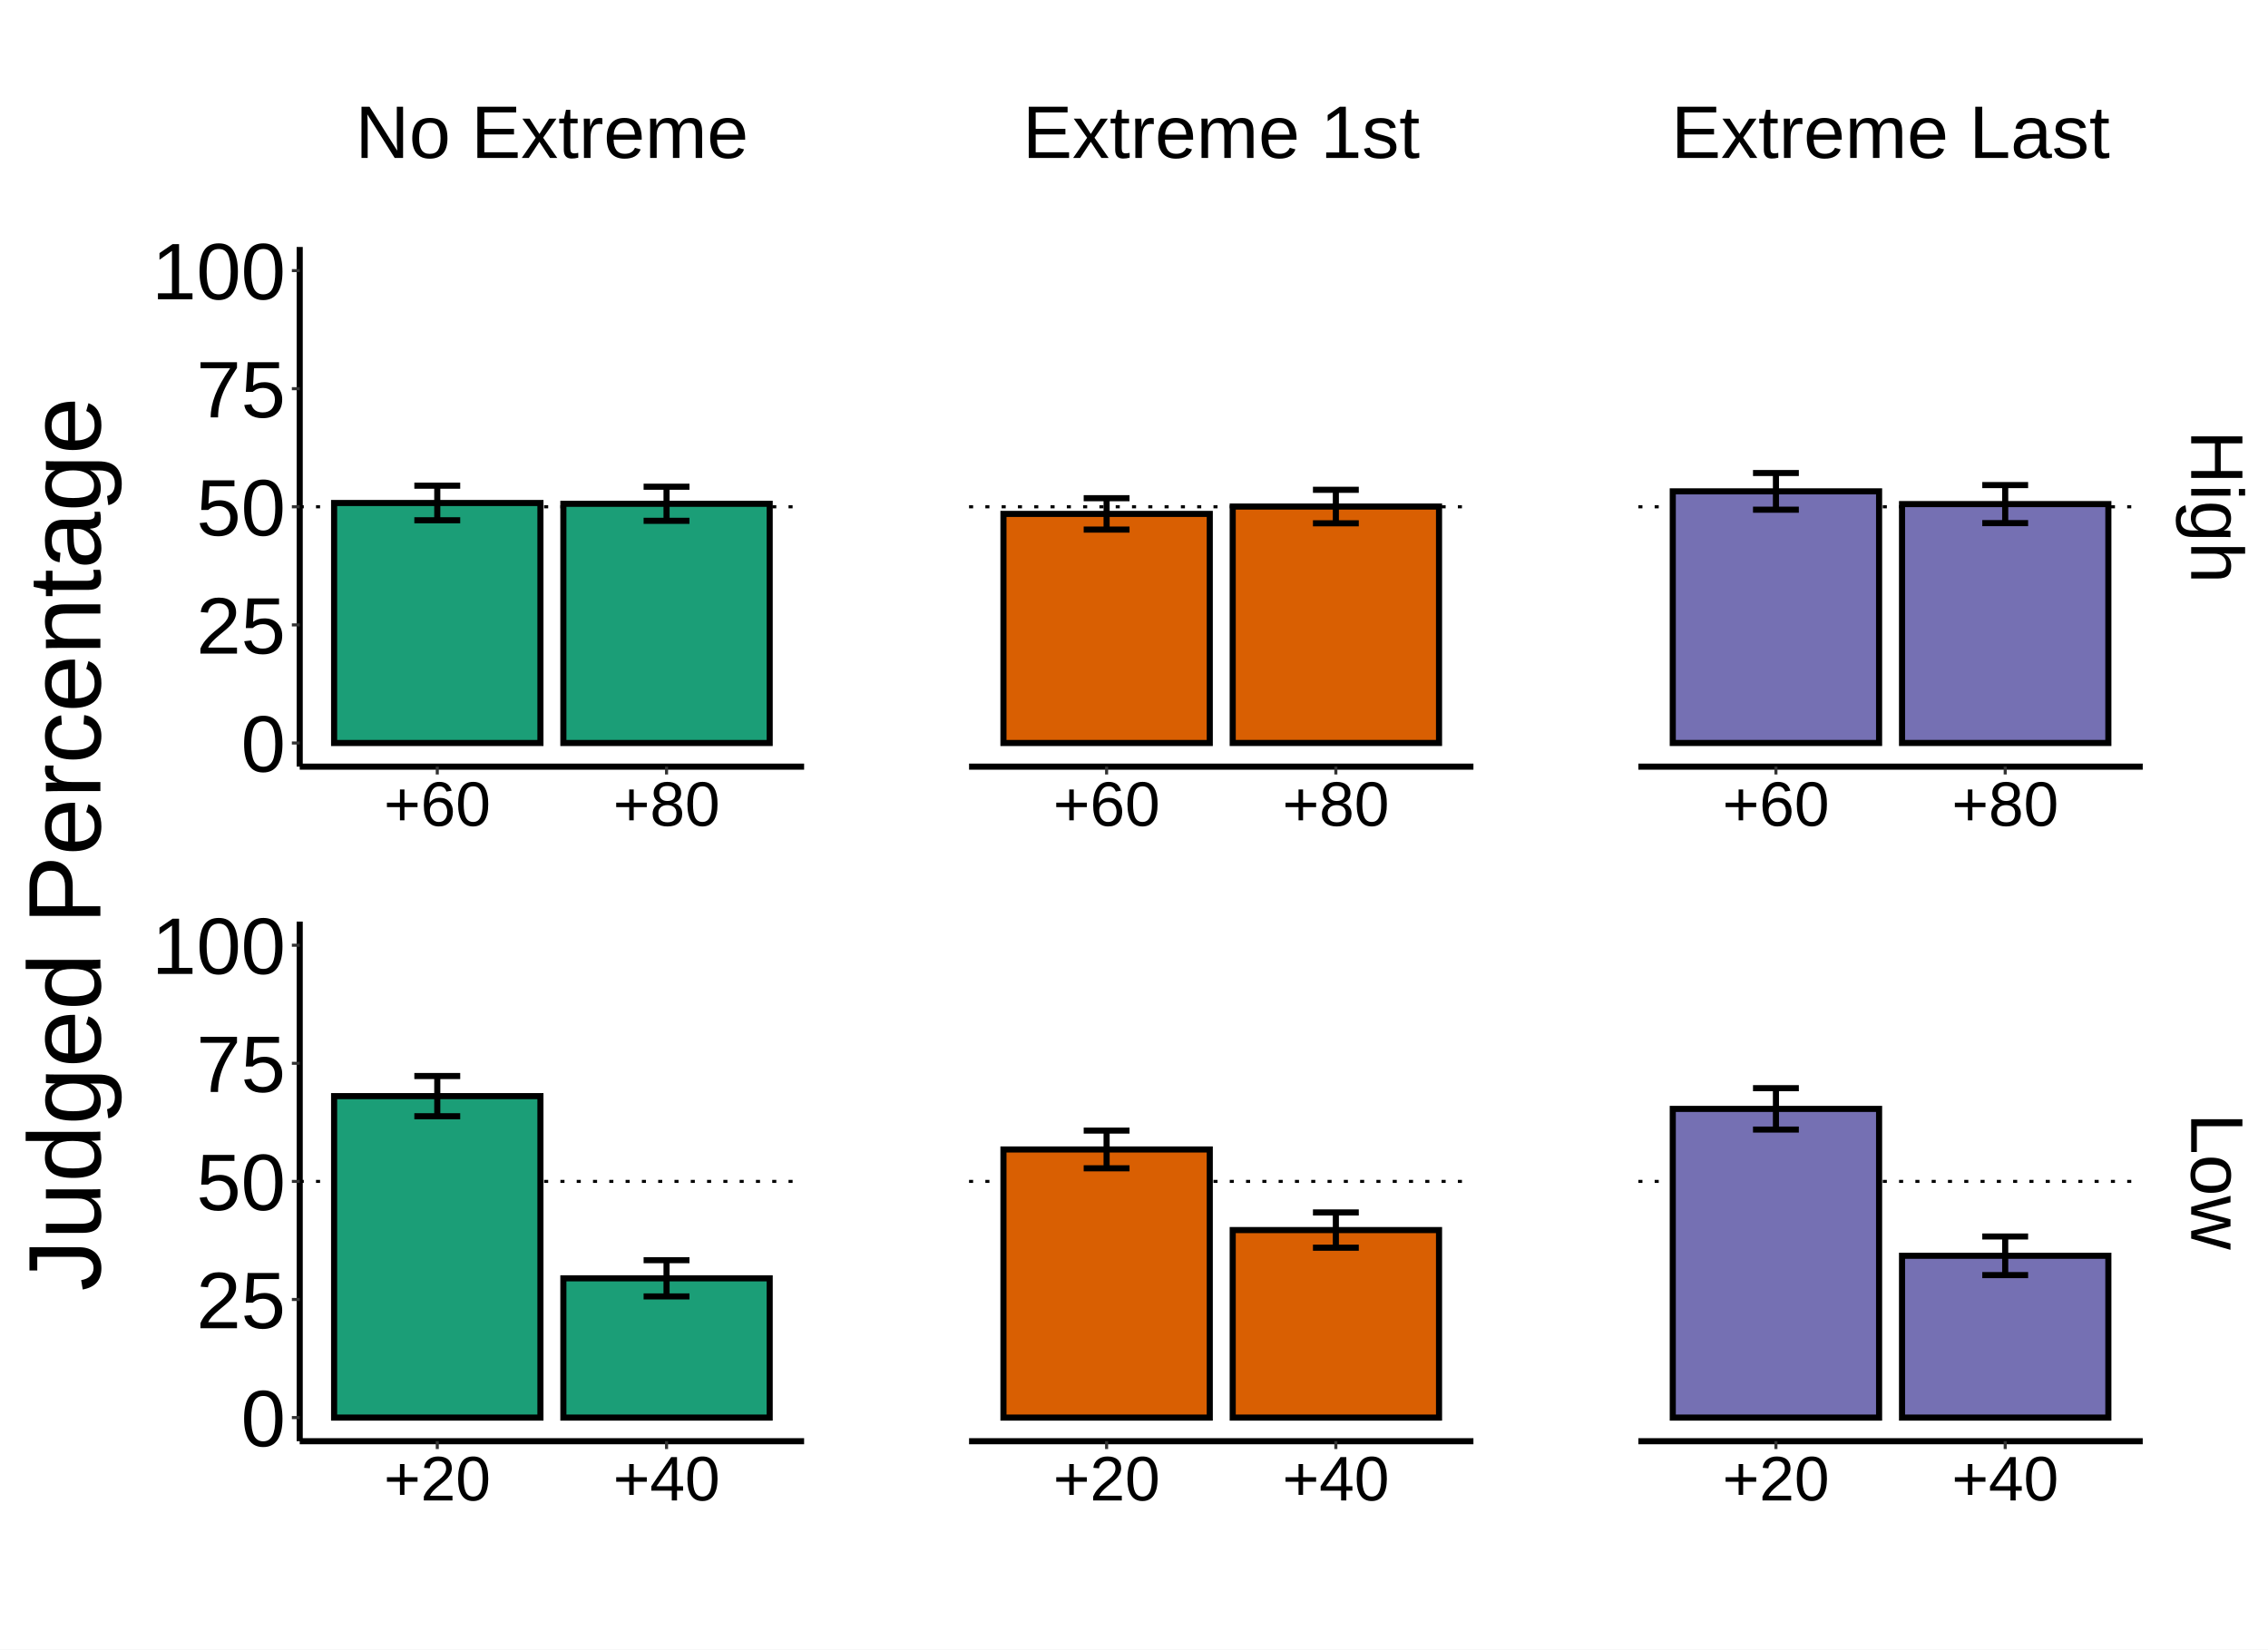
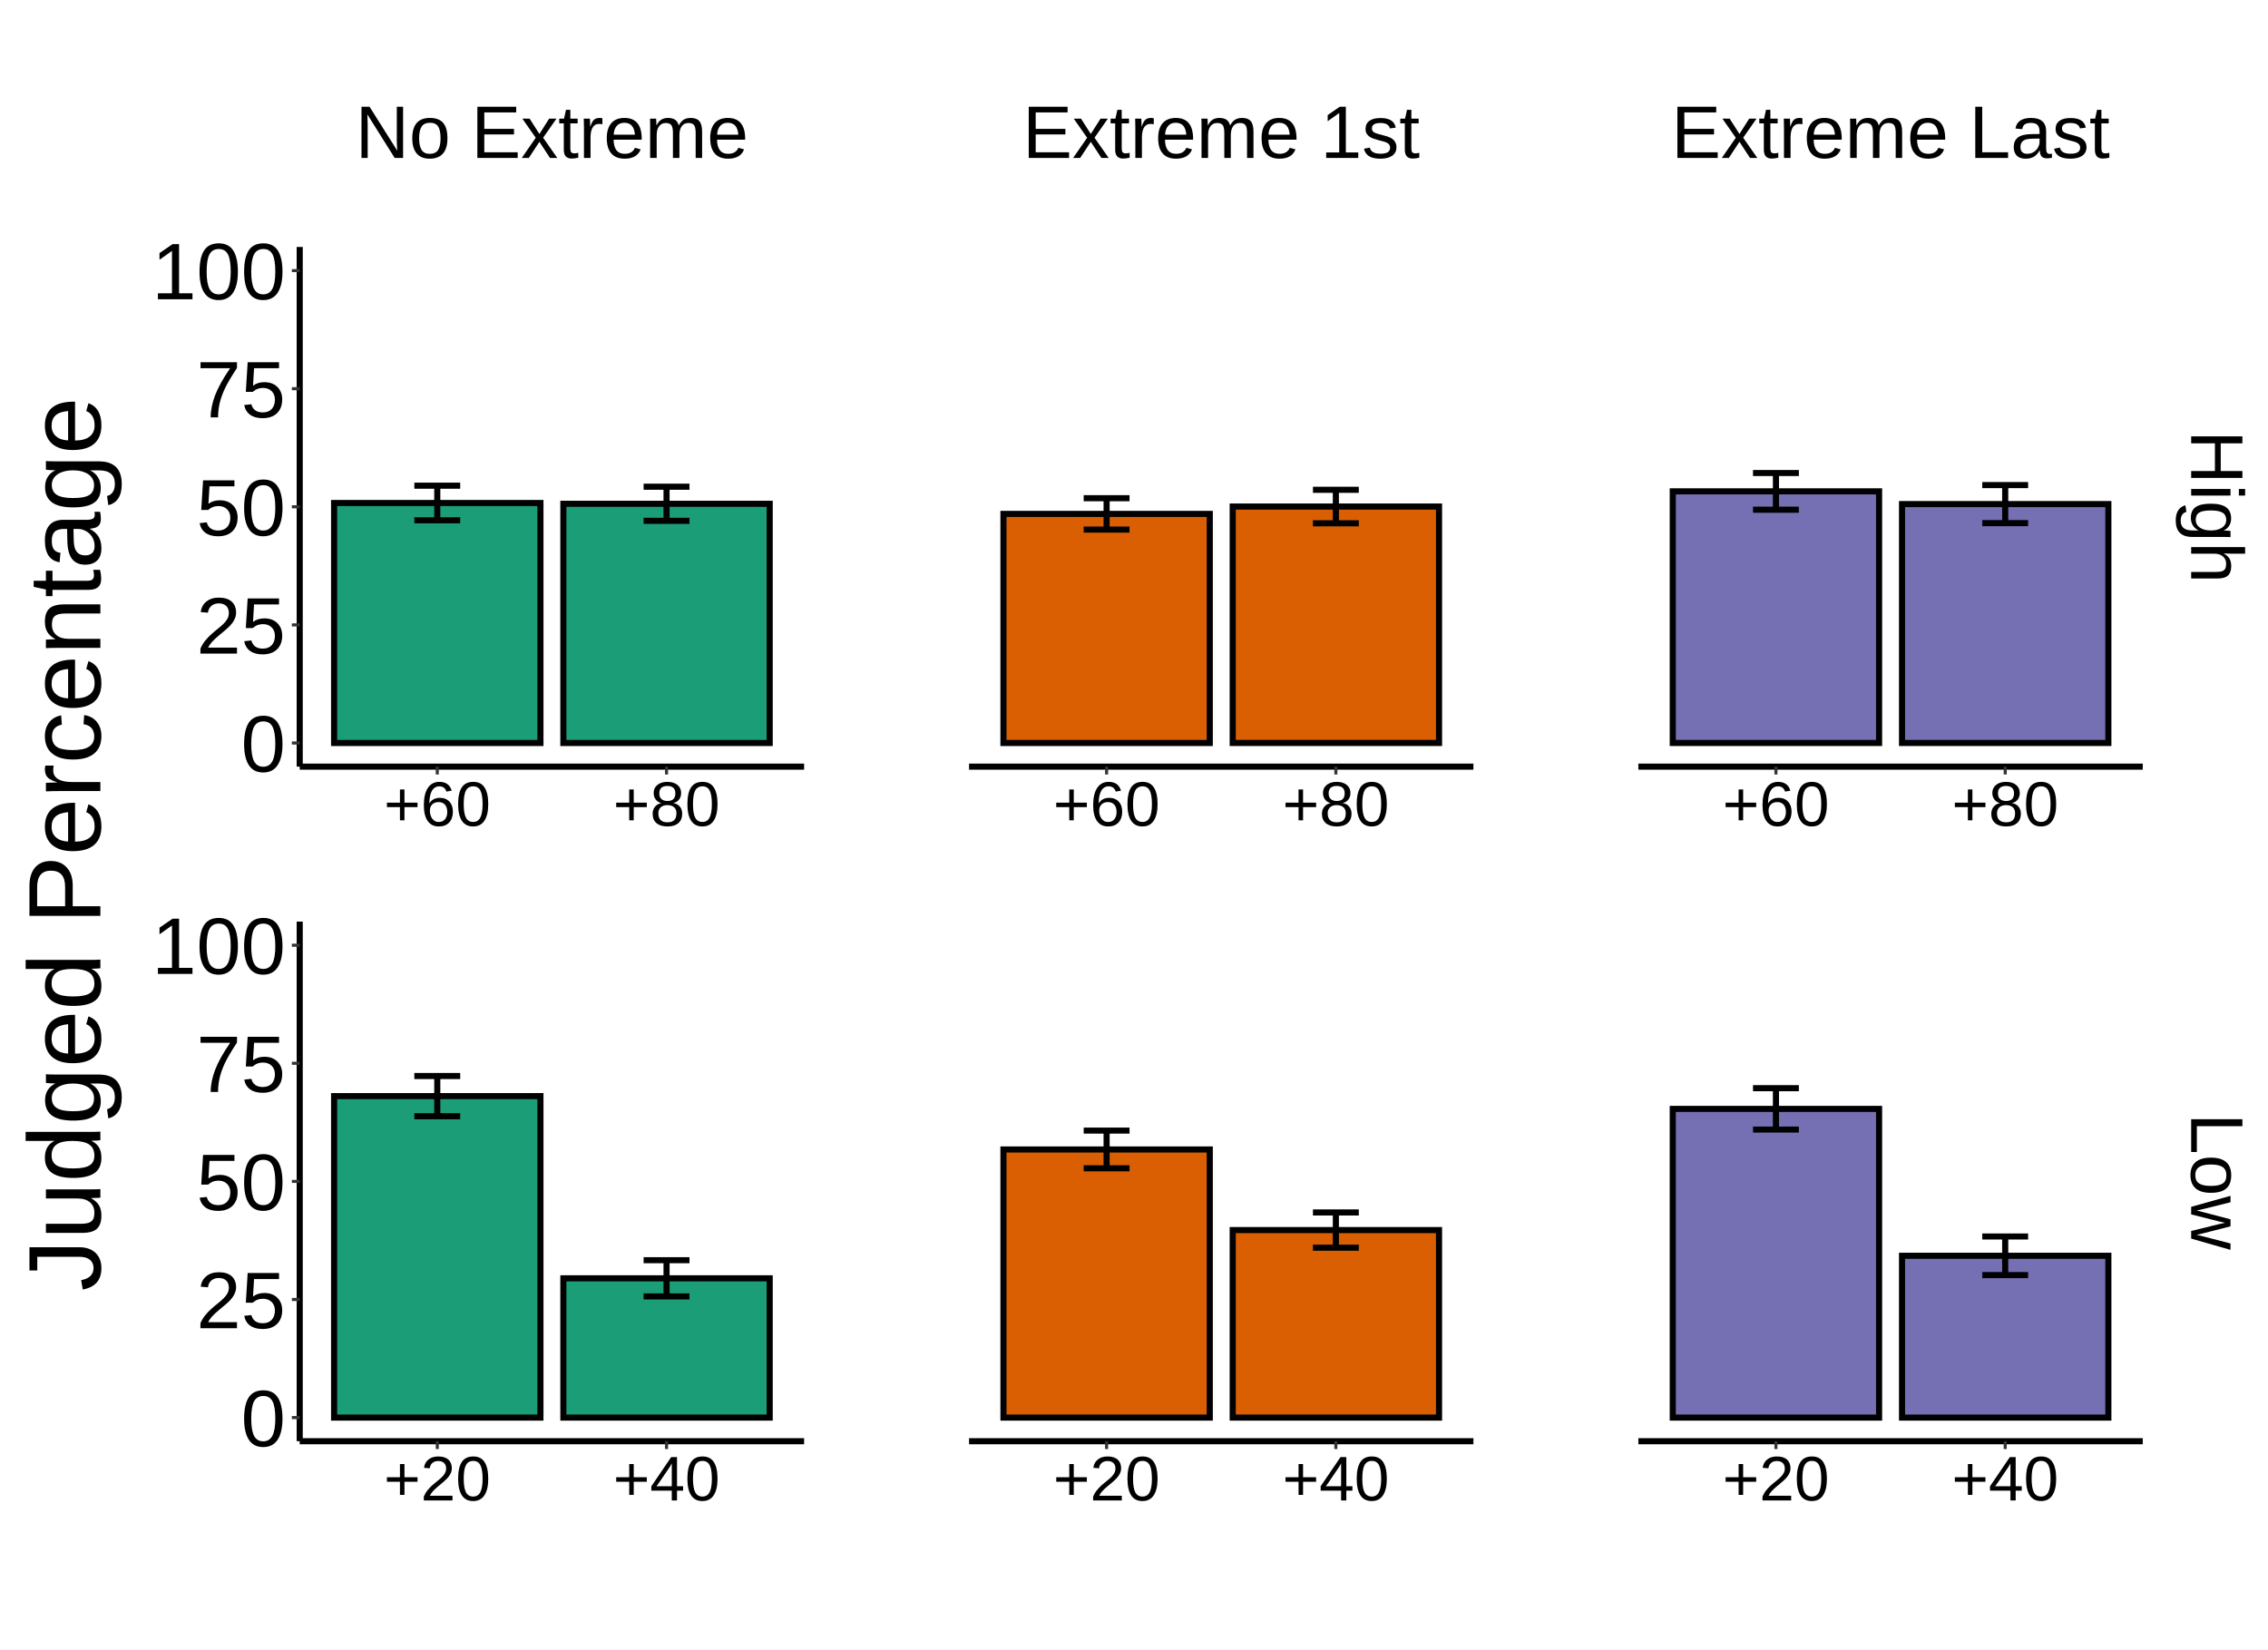
<svg xmlns="http://www.w3.org/2000/svg" class="svglite" width="792.00pt" height="576.00pt" viewBox="0 0 792.00 576.00">
  <defs>
    <style type="text/css">
    .svglite line, .svglite polyline, .svglite polygon, .svglite path, .svglite rect, .svglite circle {
      fill: none;
      stroke: #000000;
      stroke-linecap: round;
      stroke-linejoin: round;
      stroke-miterlimit: 10.00;
    }
    .svglite text {
      white-space: pre;
    }
  </style>
  </defs>
  <rect width="100%" height="100%" style="stroke: none; fill: #FFFFFF;" />
  <defs>
    <clipPath id="cpMC4wMHw3OTIuMDB8MC4wMHw1NzYuMDA=">
      <rect x="0.00" y="0.00" width="792.00" height="576.00" />
    </clipPath>
  </defs>
  <g clip-path="url(#cpMC4wMHw3OTIuMDB8MC4wMHw1NzYuMDA=)">
    <rect x="0.00" y="0.00" width="792.00" height="576.00" style="stroke-width: 1.07; stroke: #FFFFFF; fill: #FFFFFF;" />
  </g>
  <defs>
    <clipPath id="cpMTA0LjY2fDI4MC44MHw4Ni4yNnwyNjcuNzQ=">
      <rect x="104.66" y="86.26" width="176.13" height="181.48" />
    </clipPath>
  </defs>
  <g clip-path="url(#cpMTA0LjY2fDI4MC44MHw4Ni4yNnwyNjcuNzQ=)">
    <rect x="104.66" y="86.26" width="176.13" height="181.48" style="stroke-width: 1.07; stroke: none; fill: #FFFFFF;" />
-     <line x1="104.66" y1="177.00" x2="280.80" y2="177.00" style="stroke-width: 1.07; stroke-dasharray: 1.42,4.27; stroke-linecap: butt;" />
    <rect x="116.67" y="175.67" width="72.05" height="83.82" style="stroke-width: 2.13; stroke-linecap: butt; stroke-linejoin: miter; fill: #1B9E77;" />
    <rect x="196.73" y="175.95" width="72.05" height="83.54" style="stroke-width: 2.13; stroke-linecap: butt; stroke-linejoin: miter; fill: #1B9E77;" />
    <polyline points="144.69,169.62 160.71,169.62 " style="stroke-width: 2.13; stroke-linecap: butt;" />
    <polyline points="152.70,169.62 152.70,181.71 " style="stroke-width: 2.13; stroke-linecap: butt;" />
    <polyline points="144.69,181.71 160.71,181.71 " style="stroke-width: 2.13; stroke-linecap: butt;" />
    <polyline points="224.75,169.99 240.77,169.99 " style="stroke-width: 2.13; stroke-linecap: butt;" />
    <polyline points="232.76,169.99 232.76,181.90 " style="stroke-width: 2.13; stroke-linecap: butt;" />
    <polyline points="224.75,181.90 240.77,181.90 " style="stroke-width: 2.13; stroke-linecap: butt;" />
  </g>
  <g clip-path="url(#cpMC4wMHw3OTIuMDB8MC4wMHw1NzYuMDA=)">
</g>
  <defs>
    <clipPath id="cpMzM4LjQwfDUxNC41M3w4Ni4yNnwyNjcuNzQ=">
      <rect x="338.40" y="86.26" width="176.13" height="181.48" />
    </clipPath>
  </defs>
  <g clip-path="url(#cpMzM4LjQwfDUxNC41M3w4Ni4yNnwyNjcuNzQ=)">
    <rect x="338.40" y="86.26" width="176.13" height="181.48" style="stroke-width: 1.07; stroke: none; fill: #FFFFFF;" />
-     <line x1="338.40" y1="177.00" x2="514.53" y2="177.00" style="stroke-width: 1.07; stroke-dasharray: 1.42,4.27; stroke-linecap: butt;" />
    <rect x="350.41" y="179.48" width="72.05" height="80.01" style="stroke-width: 2.13; stroke-linecap: butt; stroke-linejoin: miter; fill: #D95F02;" />
    <rect x="430.47" y="176.91" width="72.05" height="82.57" style="stroke-width: 2.13; stroke-linecap: butt; stroke-linejoin: miter; fill: #D95F02;" />
    <polyline points="378.43,174.00 394.44,174.00 " style="stroke-width: 2.13; stroke-linecap: butt;" />
    <polyline points="386.43,174.00 386.43,184.95 " style="stroke-width: 2.13; stroke-linecap: butt;" />
    <polyline points="378.43,184.95 394.44,184.95 " style="stroke-width: 2.13; stroke-linecap: butt;" />
    <polyline points="458.49,171.06 474.50,171.06 " style="stroke-width: 2.13; stroke-linecap: butt;" />
    <polyline points="466.49,171.06 466.49,182.77 " style="stroke-width: 2.13; stroke-linecap: butt;" />
    <polyline points="458.49,182.77 474.50,182.77 " style="stroke-width: 2.13; stroke-linecap: butt;" />
  </g>
  <g clip-path="url(#cpMC4wMHw3OTIuMDB8MC4wMHw1NzYuMDA=)">
</g>
  <defs>
    <clipPath id="cpNTcyLjEzfDc0OC4yNnw4Ni4yNnwyNjcuNzQ=">
      <rect x="572.13" y="86.26" width="176.13" height="181.48" />
    </clipPath>
  </defs>
  <g clip-path="url(#cpNTcyLjEzfDc0OC4yNnw4Ni4yNnwyNjcuNzQ=)">
    <rect x="572.13" y="86.26" width="176.13" height="181.48" style="stroke-width: 1.07; stroke: none; fill: #FFFFFF;" />
-     <line x1="572.13" y1="177.00" x2="748.26" y2="177.00" style="stroke-width: 1.07; stroke-dasharray: 1.42,4.27; stroke-linecap: butt;" />
    <rect x="584.14" y="171.60" width="72.05" height="87.88" style="stroke-width: 2.13; stroke-linecap: butt; stroke-linejoin: miter; fill: #7570B3;" />
    <rect x="664.20" y="176.05" width="72.05" height="83.43" style="stroke-width: 2.13; stroke-linecap: butt; stroke-linejoin: miter; fill: #7570B3;" />
    <polyline points="612.16,165.20 628.17,165.20 " style="stroke-width: 2.13; stroke-linecap: butt;" />
    <polyline points="620.17,165.20 620.17,178.01 " style="stroke-width: 2.13; stroke-linecap: butt;" />
    <polyline points="612.16,178.01 628.17,178.01 " style="stroke-width: 2.13; stroke-linecap: butt;" />
    <polyline points="692.22,169.41 708.23,169.41 " style="stroke-width: 2.13; stroke-linecap: butt;" />
    <polyline points="700.23,169.41 700.23,182.70 " style="stroke-width: 2.13; stroke-linecap: butt;" />
    <polyline points="692.22,182.70 708.23,182.70 " style="stroke-width: 2.13; stroke-linecap: butt;" />
  </g>
  <g clip-path="url(#cpMC4wMHw3OTIuMDB8MC4wMHw1NzYuMDA=)">
</g>
  <defs>
    <clipPath id="cpMTA0LjY2fDI4MC44MHwzMjEuODZ8NTAzLjM0">
      <rect x="104.66" y="321.86" width="176.13" height="181.48" />
    </clipPath>
  </defs>
  <g clip-path="url(#cpMTA0LjY2fDI4MC44MHwzMjEuODZ8NTAzLjM0)">
    <rect x="104.66" y="321.86" width="176.13" height="181.48" style="stroke-width: 1.07; stroke: none; fill: #FFFFFF;" />
-     <line x1="104.66" y1="412.60" x2="280.80" y2="412.60" style="stroke-width: 1.07; stroke-dasharray: 1.42,4.27; stroke-linecap: butt;" />
    <rect x="116.67" y="382.82" width="72.05" height="112.27" style="stroke-width: 2.13; stroke-linecap: butt; stroke-linejoin: miter; fill: #1B9E77;" />
    <rect x="196.73" y="446.45" width="72.05" height="48.64" style="stroke-width: 2.13; stroke-linecap: butt; stroke-linejoin: miter; fill: #1B9E77;" />
    <polyline points="144.69,375.79 160.71,375.79 " style="stroke-width: 2.13; stroke-linecap: butt;" />
    <polyline points="152.70,375.79 152.70,389.84 " style="stroke-width: 2.13; stroke-linecap: butt;" />
    <polyline points="144.69,389.84 160.71,389.84 " style="stroke-width: 2.13; stroke-linecap: butt;" />
    <polyline points="224.75,440.12 240.77,440.12 " style="stroke-width: 2.13; stroke-linecap: butt;" />
    <polyline points="232.76,440.12 232.76,452.77 " style="stroke-width: 2.13; stroke-linecap: butt;" />
    <polyline points="224.75,452.77 240.77,452.77 " style="stroke-width: 2.13; stroke-linecap: butt;" />
  </g>
  <g clip-path="url(#cpMC4wMHw3OTIuMDB8MC4wMHw1NzYuMDA=)">
</g>
  <defs>
    <clipPath id="cpMzM4LjQwfDUxNC41M3wzMjEuODZ8NTAzLjM0">
      <rect x="338.40" y="321.86" width="176.13" height="181.48" />
    </clipPath>
  </defs>
  <g clip-path="url(#cpMzM4LjQwfDUxNC41M3wzMjEuODZ8NTAzLjM0)">
    <rect x="338.40" y="321.86" width="176.13" height="181.48" style="stroke-width: 1.07; stroke: none; fill: #FFFFFF;" />
-     <line x1="338.40" y1="412.60" x2="514.53" y2="412.60" style="stroke-width: 1.07; stroke-dasharray: 1.42,4.27; stroke-linecap: butt;" />
    <rect x="350.41" y="401.45" width="72.05" height="93.64" style="stroke-width: 2.13; stroke-linecap: butt; stroke-linejoin: miter; fill: #D95F02;" />
    <rect x="430.47" y="429.60" width="72.05" height="65.49" style="stroke-width: 2.13; stroke-linecap: butt; stroke-linejoin: miter; fill: #D95F02;" />
    <polyline points="378.43,394.86 394.44,394.86 " style="stroke-width: 2.13; stroke-linecap: butt;" />
    <polyline points="386.43,394.86 386.43,408.03 " style="stroke-width: 2.13; stroke-linecap: butt;" />
    <polyline points="378.43,408.03 394.44,408.03 " style="stroke-width: 2.13; stroke-linecap: butt;" />
    <polyline points="458.49,423.44 474.50,423.44 " style="stroke-width: 2.13; stroke-linecap: butt;" />
    <polyline points="466.49,423.44 466.49,435.76 " style="stroke-width: 2.13; stroke-linecap: butt;" />
    <polyline points="458.49,435.76 474.50,435.76 " style="stroke-width: 2.13; stroke-linecap: butt;" />
  </g>
  <g clip-path="url(#cpMC4wMHw3OTIuMDB8MC4wMHw1NzYuMDA=)">
</g>
  <defs>
    <clipPath id="cpNTcyLjEzfDc0OC4yNnwzMjEuODZ8NTAzLjM0">
      <rect x="572.13" y="321.86" width="176.13" height="181.48" />
    </clipPath>
  </defs>
  <g clip-path="url(#cpNTcyLjEzfDc0OC4yNnwzMjEuODZ8NTAzLjM0)">
    <rect x="572.13" y="321.86" width="176.13" height="181.48" style="stroke-width: 1.07; stroke: none; fill: #FFFFFF;" />
-     <line x1="572.13" y1="412.60" x2="748.26" y2="412.60" style="stroke-width: 1.07; stroke-dasharray: 1.42,4.27; stroke-linecap: butt;" />
    <rect x="584.14" y="387.28" width="72.05" height="107.81" style="stroke-width: 2.13; stroke-linecap: butt; stroke-linejoin: miter; fill: #7570B3;" />
    <rect x="664.20" y="438.58" width="72.05" height="56.51" style="stroke-width: 2.13; stroke-linecap: butt; stroke-linejoin: miter; fill: #7570B3;" />
    <polyline points="612.16,380.05 628.17,380.05 " style="stroke-width: 2.13; stroke-linecap: butt;" />
    <polyline points="620.17,380.05 620.17,394.50 " style="stroke-width: 2.13; stroke-linecap: butt;" />
    <polyline points="612.16,394.50 628.17,394.50 " style="stroke-width: 2.13; stroke-linecap: butt;" />
    <polyline points="692.22,431.84 708.23,431.84 " style="stroke-width: 2.13; stroke-linecap: butt;" />
    <polyline points="700.23,431.84 700.23,445.33 " style="stroke-width: 2.13; stroke-linecap: butt;" />
    <polyline points="692.22,445.33 708.23,445.33 " style="stroke-width: 2.13; stroke-linecap: butt;" />
  </g>
  <g clip-path="url(#cpMC4wMHw3OTIuMDB8MC4wMHw1NzYuMDA=)">
</g>
  <defs>
    <clipPath id="cpMTA0LjY2fDI4MC44MHw1LjQ4fDg2LjI2">
      <rect x="104.66" y="5.48" width="176.13" height="80.78" />
    </clipPath>
  </defs>
  <g clip-path="url(#cpMTA0LjY2fDI4MC44MHw1LjQ4fDg2LjI2)">
    <rect x="104.66" y="5.48" width="176.13" height="80.78" style="stroke-width: 1.07; stroke: #FFFFFF; fill: #FFFFFF;" />
    <text x="192.73" y="55.17" text-anchor="middle" style="font-size: 26.00px; font-family: &quot;Arial&quot;;" textLength="137.25px" lengthAdjust="spacingAndGlyphs">No Extreme</text>
  </g>
  <g clip-path="url(#cpMC4wMHw3OTIuMDB8MC4wMHw1NzYuMDA=)">
</g>
  <defs>
    <clipPath id="cpMzM4LjQwfDUxNC41M3w1LjQ4fDg2LjI2">
      <rect x="338.40" y="5.48" width="176.13" height="80.78" />
    </clipPath>
  </defs>
  <g clip-path="url(#cpMzM4LjQwfDUxNC41M3w1LjQ4fDg2LjI2)">
    <rect x="338.40" y="5.48" width="176.13" height="80.78" style="stroke-width: 1.07; stroke: #FFFFFF; fill: #FFFFFF;" />
    <text x="426.46" y="55.17" text-anchor="middle" style="font-size: 26.00px; font-family: &quot;Arial&quot;;" textLength="138.70px" lengthAdjust="spacingAndGlyphs">Extreme 1st</text>
  </g>
  <g clip-path="url(#cpMC4wMHw3OTIuMDB8MC4wMHw1NzYuMDA=)">
</g>
  <defs>
    <clipPath id="cpNTcyLjEzfDc0OC4yNnw1LjQ4fDg2LjI2">
      <rect x="572.13" y="5.48" width="176.13" height="80.78" />
    </clipPath>
  </defs>
  <g clip-path="url(#cpNTcyLjEzfDc0OC4yNnw1LjQ4fDg2LjI2)">
    <rect x="572.13" y="5.48" width="176.13" height="80.78" style="stroke-width: 1.07; stroke: #FFFFFF; fill: #FFFFFF;" />
    <text x="660.20" y="55.17" text-anchor="middle" style="font-size: 26.00px; font-family: &quot;Arial&quot;;" textLength="153.16px" lengthAdjust="spacingAndGlyphs">Extreme Last</text>
  </g>
  <g clip-path="url(#cpMC4wMHw3OTIuMDB8MC4wMHw1NzYuMDA=)">
</g>
  <defs>
    <clipPath id="cpNzQ4LjI2fDc4Ni41Mnw4Ni4yNnwyNjcuNzQ=">
      <rect x="748.26" y="86.26" width="38.26" height="181.48" />
    </clipPath>
  </defs>
  <g clip-path="url(#cpNzQ4LjI2fDc4Ni41Mnw4Ni4yNnwyNjcuNzQ=)">
    <rect x="748.26" y="86.26" width="38.26" height="181.48" style="stroke-width: 1.07; stroke: #FFFFFF; fill: #FFFFFF;" />
    <text transform="translate(765.17,177.00) rotate(90)" text-anchor="middle" style="font-size: 26.00px; font-family: &quot;Arial&quot;;" textLength="53.47px" lengthAdjust="spacingAndGlyphs">High</text>
  </g>
  <g clip-path="url(#cpMC4wMHw3OTIuMDB8MC4wMHw1NzYuMDA=)">
</g>
  <defs>
    <clipPath id="cpNzQ4LjI2fDc4Ni41MnwzMjEuODZ8NTAzLjM0">
      <rect x="748.26" y="321.86" width="38.26" height="181.48" />
    </clipPath>
  </defs>
  <g clip-path="url(#cpNzQ4LjI2fDc4Ni41MnwzMjEuODZ8NTAzLjM0)">
    <rect x="748.26" y="321.86" width="38.26" height="181.48" style="stroke-width: 1.07; stroke: #FFFFFF; fill: #FFFFFF;" />
    <text transform="translate(765.17,412.60) rotate(90)" text-anchor="middle" style="font-size: 26.00px; font-family: &quot;Arial&quot;;" textLength="47.69px" lengthAdjust="spacingAndGlyphs">Low</text>
  </g>
  <g clip-path="url(#cpMC4wMHw3OTIuMDB8MC4wMHw1NzYuMDA=)">
    <polyline points="104.66,503.34 280.80,503.34 " style="stroke-width: 2.13; stroke-linecap: butt;" />
    <polyline points="152.70,506.08 152.70,503.34 " style="stroke-width: 1.07; stroke: #333333; stroke-linecap: butt;" />
    <polyline points="232.76,506.08 232.76,503.34 " style="stroke-width: 1.07; stroke: #333333; stroke-linecap: butt;" />
    <text x="152.70" y="524.02" text-anchor="middle" style="font-size: 22.00px; font-family: &quot;Arial&quot;;" textLength="37.33px" lengthAdjust="spacingAndGlyphs">+20</text>
    <text x="232.76" y="524.02" text-anchor="middle" style="font-size: 22.00px; font-family: &quot;Arial&quot;;" textLength="37.33px" lengthAdjust="spacingAndGlyphs">+40</text>
    <polyline points="338.40,503.34 514.53,503.34 " style="stroke-width: 2.13; stroke-linecap: butt;" />
    <polyline points="386.43,506.08 386.43,503.34 " style="stroke-width: 1.07; stroke: #333333; stroke-linecap: butt;" />
    <polyline points="466.49,506.08 466.49,503.34 " style="stroke-width: 1.07; stroke: #333333; stroke-linecap: butt;" />
    <text x="386.43" y="524.02" text-anchor="middle" style="font-size: 22.00px; font-family: &quot;Arial&quot;;" textLength="37.33px" lengthAdjust="spacingAndGlyphs">+20</text>
    <text x="466.49" y="524.02" text-anchor="middle" style="font-size: 22.00px; font-family: &quot;Arial&quot;;" textLength="37.33px" lengthAdjust="spacingAndGlyphs">+40</text>
    <polyline points="572.13,503.34 748.26,503.34 " style="stroke-width: 2.13; stroke-linecap: butt;" />
    <polyline points="620.17,506.08 620.17,503.34 " style="stroke-width: 1.07; stroke: #333333; stroke-linecap: butt;" />
    <polyline points="700.23,506.08 700.23,503.34 " style="stroke-width: 1.07; stroke: #333333; stroke-linecap: butt;" />
    <text x="620.17" y="524.02" text-anchor="middle" style="font-size: 22.00px; font-family: &quot;Arial&quot;;" textLength="37.33px" lengthAdjust="spacingAndGlyphs">+20</text>
    <text x="700.23" y="524.02" text-anchor="middle" style="font-size: 22.00px; font-family: &quot;Arial&quot;;" textLength="37.33px" lengthAdjust="spacingAndGlyphs">+40</text>
    <polyline points="104.66,267.74 280.80,267.74 " style="stroke-width: 2.13; stroke-linecap: butt;" />
    <polyline points="152.70,270.48 152.70,267.74 " style="stroke-width: 1.07; stroke: #333333; stroke-linecap: butt;" />
    <polyline points="232.76,270.48 232.76,267.74 " style="stroke-width: 1.07; stroke: #333333; stroke-linecap: butt;" />
    <text x="152.70" y="288.42" text-anchor="middle" style="font-size: 22.00px; font-family: &quot;Arial&quot;;" textLength="37.33px" lengthAdjust="spacingAndGlyphs">+60</text>
    <text x="232.76" y="288.42" text-anchor="middle" style="font-size: 22.00px; font-family: &quot;Arial&quot;;" textLength="37.33px" lengthAdjust="spacingAndGlyphs">+80</text>
    <polyline points="338.40,267.74 514.53,267.74 " style="stroke-width: 2.13; stroke-linecap: butt;" />
    <polyline points="386.43,270.48 386.43,267.74 " style="stroke-width: 1.07; stroke: #333333; stroke-linecap: butt;" />
    <polyline points="466.49,270.48 466.49,267.74 " style="stroke-width: 1.07; stroke: #333333; stroke-linecap: butt;" />
    <text x="386.43" y="288.42" text-anchor="middle" style="font-size: 22.00px; font-family: &quot;Arial&quot;;" textLength="37.33px" lengthAdjust="spacingAndGlyphs">+60</text>
    <text x="466.49" y="288.42" text-anchor="middle" style="font-size: 22.00px; font-family: &quot;Arial&quot;;" textLength="37.33px" lengthAdjust="spacingAndGlyphs">+80</text>
    <polyline points="572.13,267.74 748.26,267.74 " style="stroke-width: 2.13; stroke-linecap: butt;" />
    <polyline points="620.17,270.48 620.17,267.74 " style="stroke-width: 1.07; stroke: #333333; stroke-linecap: butt;" />
    <polyline points="700.23,270.48 700.23,267.74 " style="stroke-width: 1.07; stroke: #333333; stroke-linecap: butt;" />
    <text x="620.17" y="288.42" text-anchor="middle" style="font-size: 22.00px; font-family: &quot;Arial&quot;;" textLength="37.33px" lengthAdjust="spacingAndGlyphs">+60</text>
    <text x="700.23" y="288.42" text-anchor="middle" style="font-size: 22.00px; font-family: &quot;Arial&quot;;" textLength="37.33px" lengthAdjust="spacingAndGlyphs">+80</text>
    <polyline points="104.66,267.74 104.66,86.26 " style="stroke-width: 2.13; stroke-linecap: butt;" />
    <text x="99.73" y="269.51" text-anchor="end" style="font-size: 28.00px; font-family: &quot;Arial&quot;;" textLength="15.57px" lengthAdjust="spacingAndGlyphs">0</text>
    <text x="99.73" y="228.26" text-anchor="end" style="font-size: 28.00px; font-family: &quot;Arial&quot;;" textLength="31.15px" lengthAdjust="spacingAndGlyphs">25</text>
    <text x="99.73" y="187.02" text-anchor="end" style="font-size: 28.00px; font-family: &quot;Arial&quot;;" textLength="31.15px" lengthAdjust="spacingAndGlyphs">50</text>
    <text x="99.73" y="145.77" text-anchor="end" style="font-size: 28.00px; font-family: &quot;Arial&quot;;" textLength="31.15px" lengthAdjust="spacingAndGlyphs">75</text>
    <text x="99.73" y="104.53" text-anchor="end" style="font-size: 28.00px; font-family: &quot;Arial&quot;;" textLength="46.72px" lengthAdjust="spacingAndGlyphs">100</text>
    <polyline points="101.92,259.49 104.66,259.49 " style="stroke-width: 1.07; stroke: #333333; stroke-linecap: butt;" />
    <polyline points="101.92,218.24 104.66,218.24 " style="stroke-width: 1.07; stroke: #333333; stroke-linecap: butt;" />
    <polyline points="101.92,177.00 104.66,177.00 " style="stroke-width: 1.07; stroke: #333333; stroke-linecap: butt;" />
    <polyline points="101.92,135.75 104.66,135.75 " style="stroke-width: 1.07; stroke: #333333; stroke-linecap: butt;" />
    <polyline points="101.92,94.51 104.66,94.51 " style="stroke-width: 1.07; stroke: #333333; stroke-linecap: butt;" />
    <polyline points="104.66,503.34 104.66,321.86 " style="stroke-width: 2.13; stroke-linecap: butt;" />
    <text x="99.73" y="505.11" text-anchor="end" style="font-size: 28.00px; font-family: &quot;Arial&quot;;" textLength="15.57px" lengthAdjust="spacingAndGlyphs">0</text>
    <text x="99.73" y="463.87" text-anchor="end" style="font-size: 28.00px; font-family: &quot;Arial&quot;;" textLength="31.15px" lengthAdjust="spacingAndGlyphs">25</text>
    <text x="99.73" y="422.62" text-anchor="end" style="font-size: 28.00px; font-family: &quot;Arial&quot;;" textLength="31.15px" lengthAdjust="spacingAndGlyphs">50</text>
    <text x="99.73" y="381.37" text-anchor="end" style="font-size: 28.00px; font-family: &quot;Arial&quot;;" textLength="31.15px" lengthAdjust="spacingAndGlyphs">75</text>
    <text x="99.73" y="340.13" text-anchor="end" style="font-size: 28.00px; font-family: &quot;Arial&quot;;" textLength="46.72px" lengthAdjust="spacingAndGlyphs">100</text>
    <polyline points="101.92,495.09 104.66,495.09 " style="stroke-width: 1.07; stroke: #333333; stroke-linecap: butt;" />
    <polyline points="101.92,453.84 104.66,453.84 " style="stroke-width: 1.07; stroke: #333333; stroke-linecap: butt;" />
    <polyline points="101.92,412.60 104.66,412.60 " style="stroke-width: 1.07; stroke: #333333; stroke-linecap: butt;" />
    <polyline points="101.92,371.35 104.66,371.35 " style="stroke-width: 1.07; stroke: #333333; stroke-linecap: butt;" />
    <polyline points="101.92,330.11 104.66,330.11 " style="stroke-width: 1.07; stroke: #333333; stroke-linecap: butt;" />
    <text transform="translate(35.05,294.80) rotate(-90)" text-anchor="middle" style="font-size: 36.00px; font-family: &quot;Arial&quot;;" textLength="312.26px" lengthAdjust="spacingAndGlyphs">Judged Percentage</text>
  </g>
</svg>
